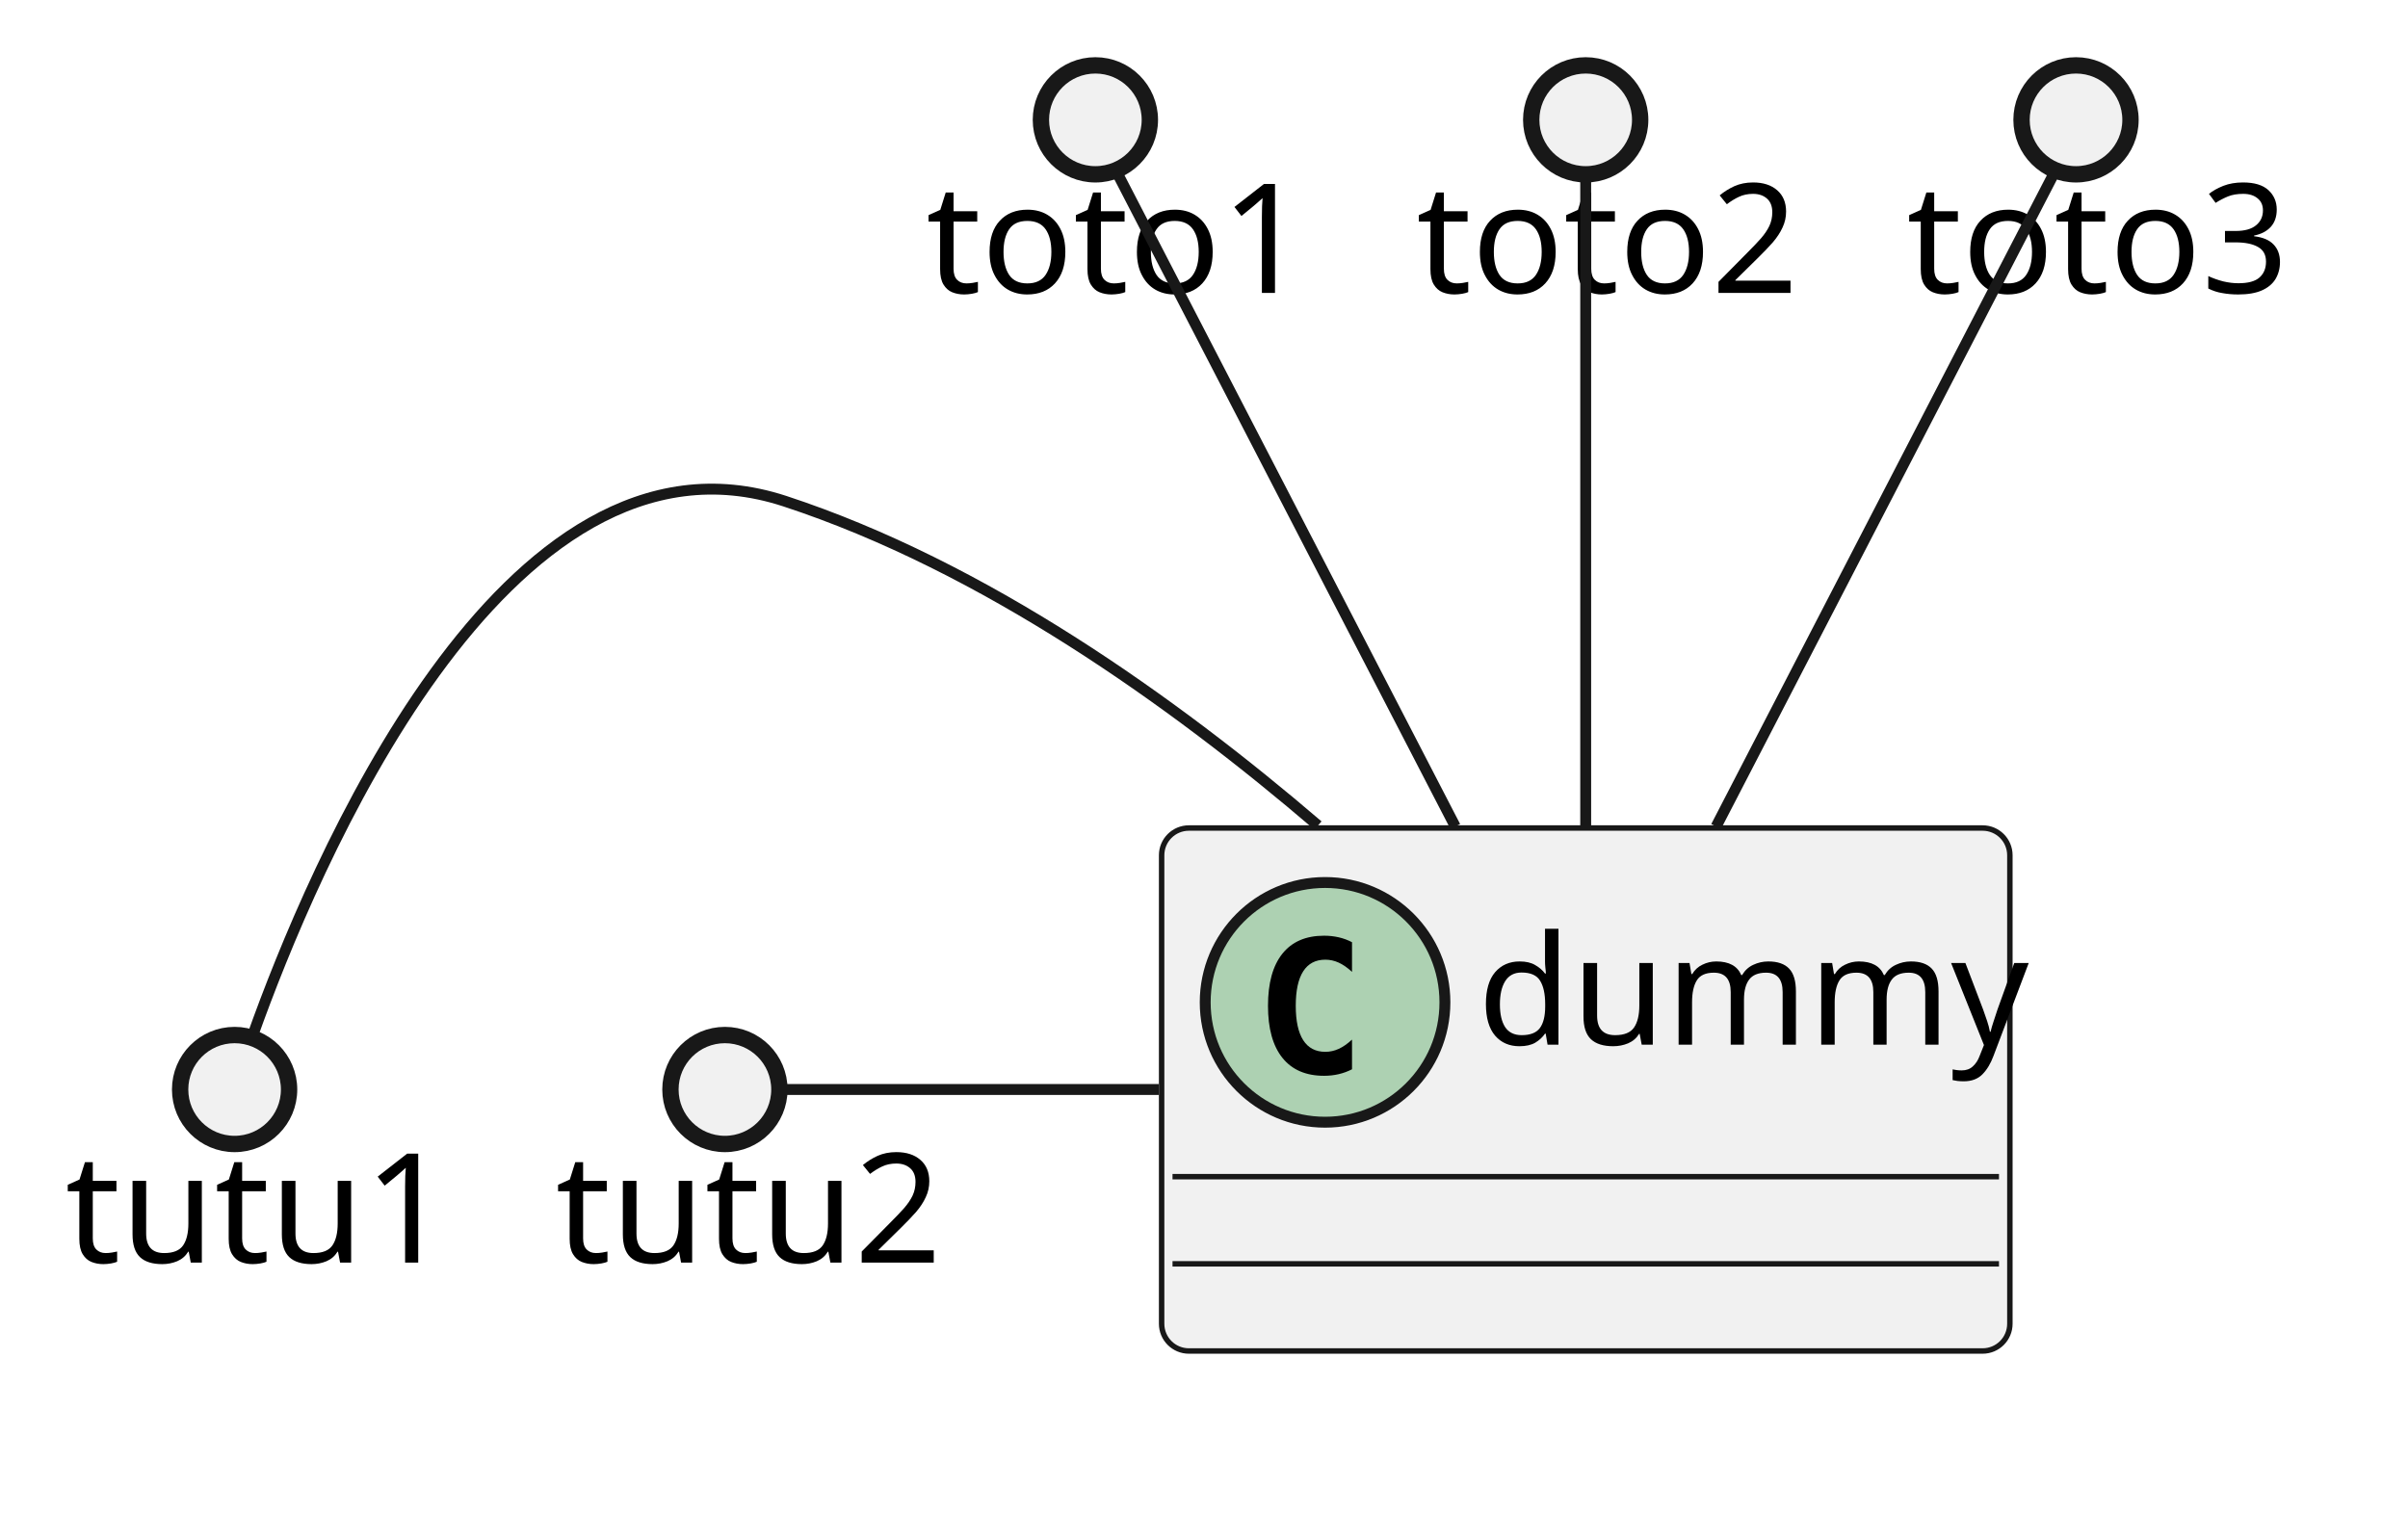
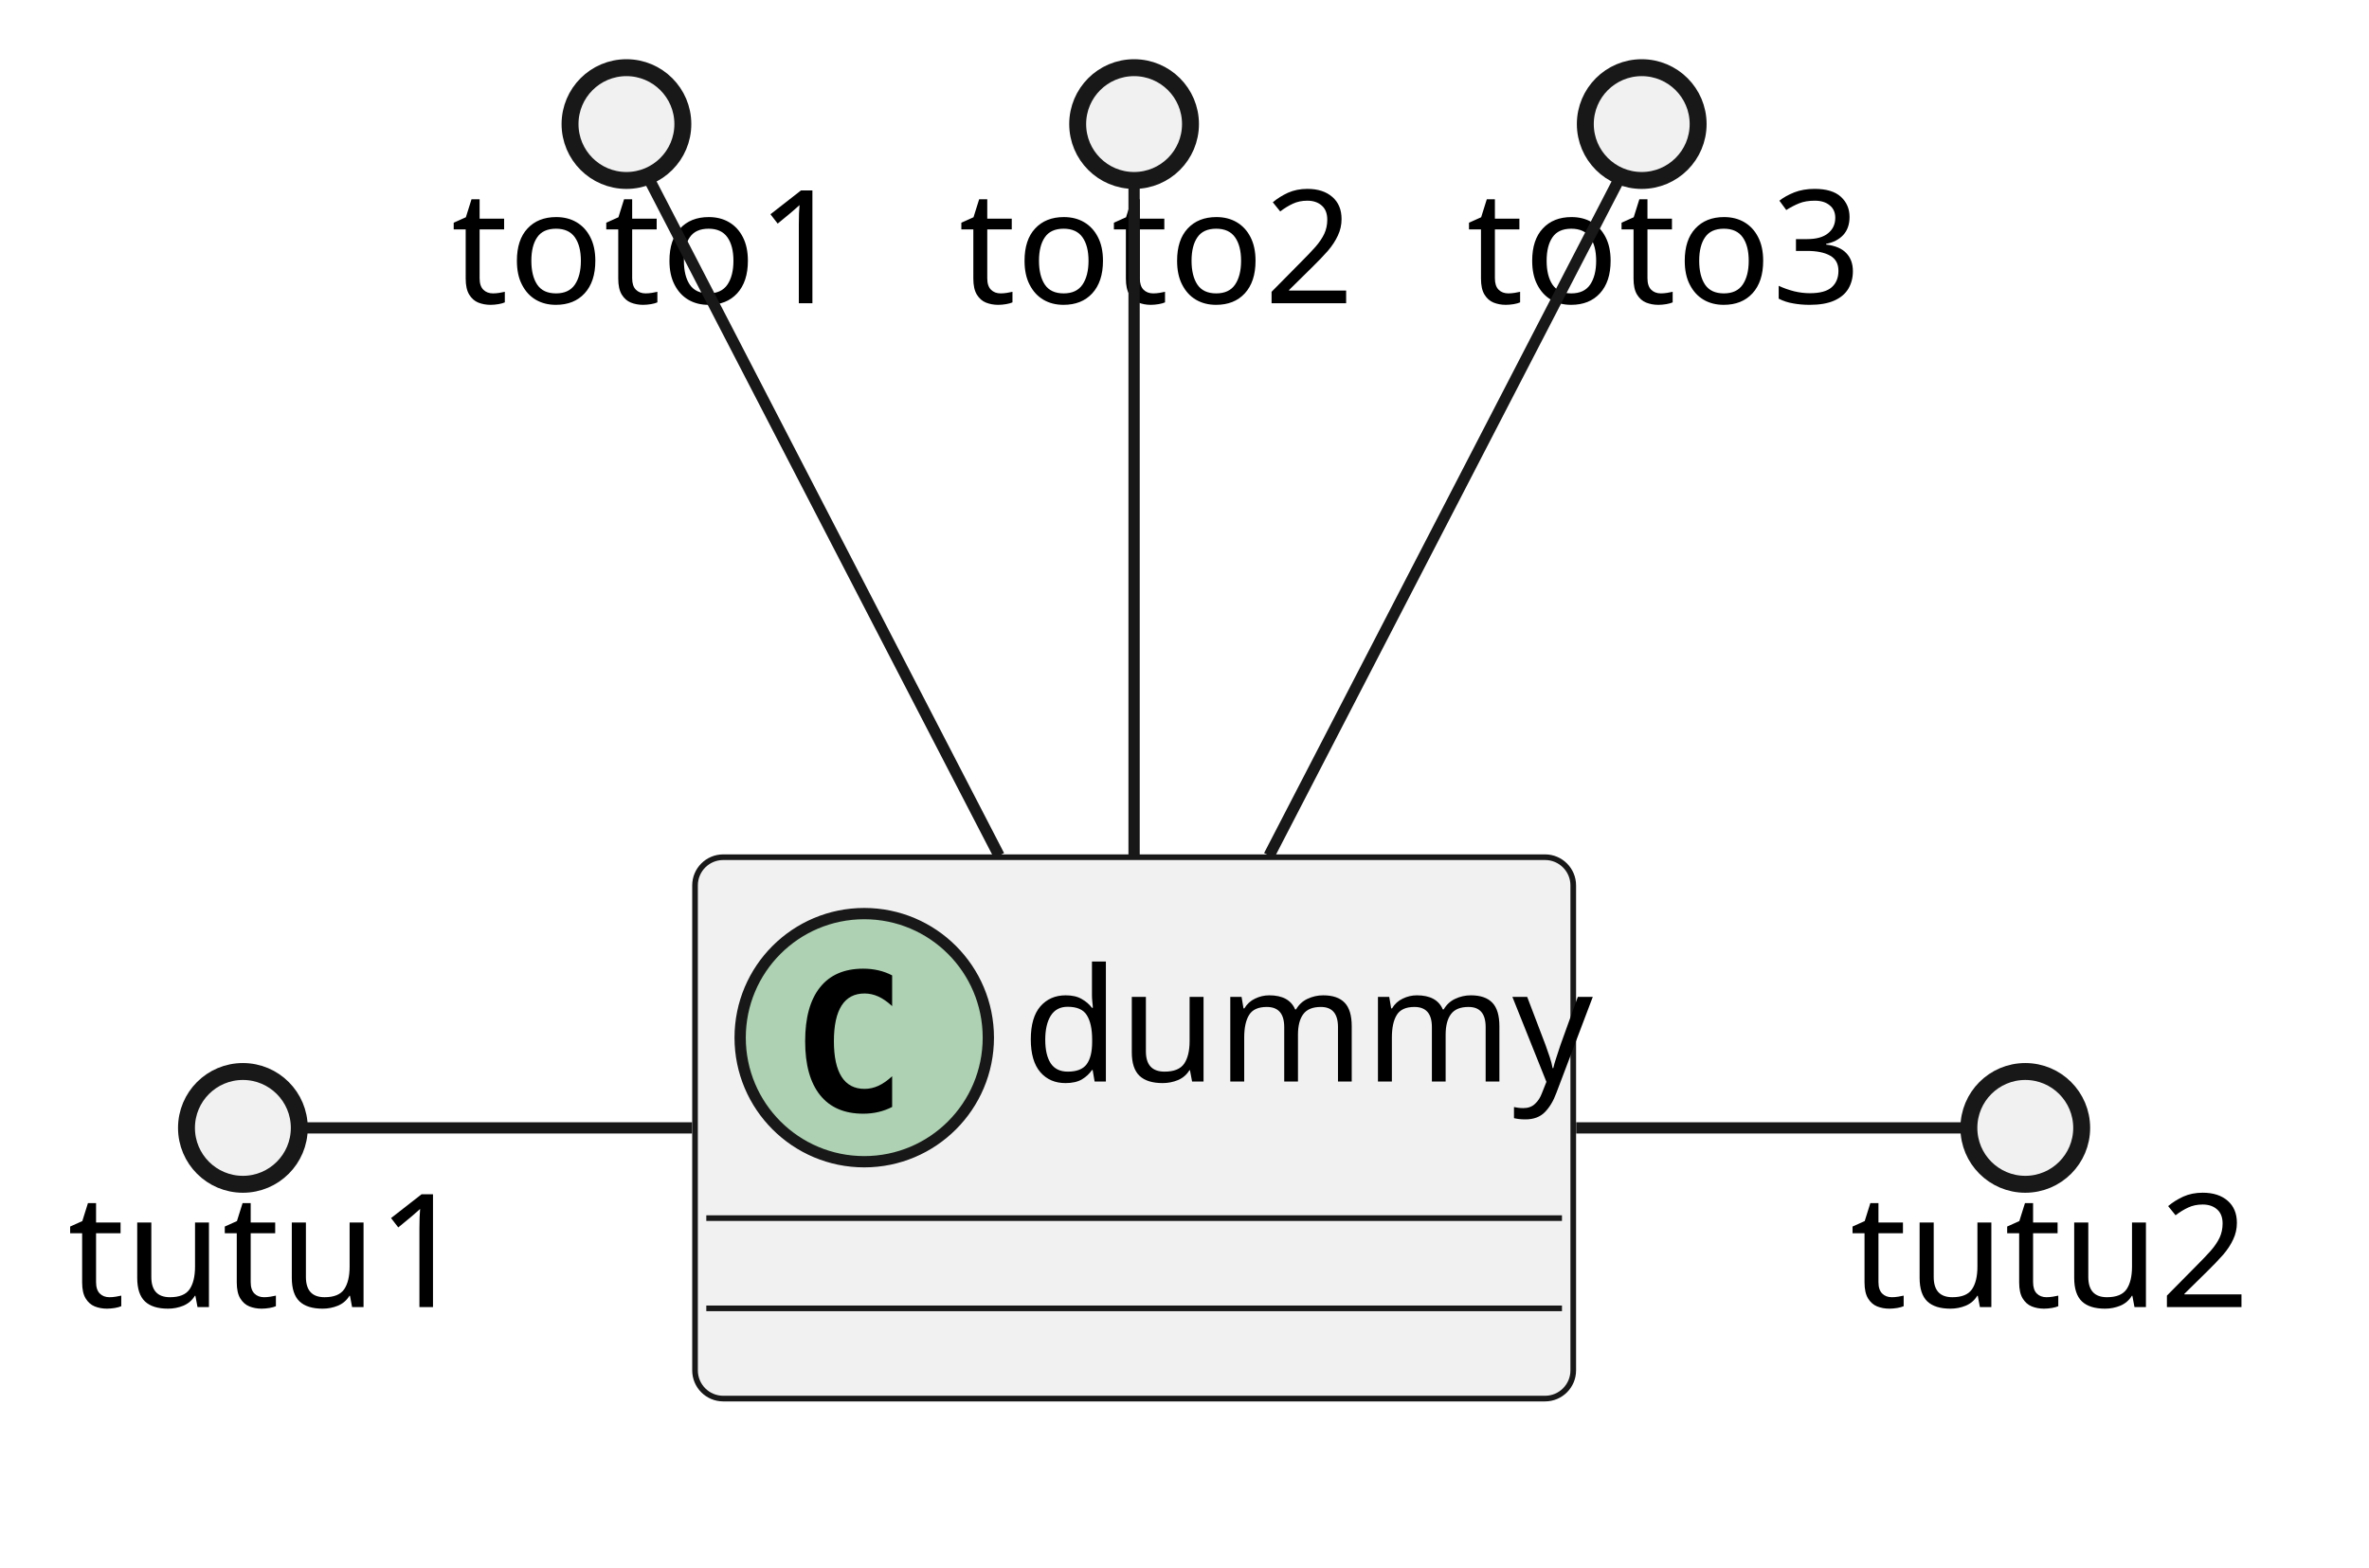
- <svg xmlns="http://www.w3.org/2000/svg" version="1.1" data-diagram-type="CLASS" style="width:221px;height:139px;background:#FFFFFF;" width="221px" height="139px" viewBox="0 0 221 139" zoomAndPan="magnify" preserveAspectRatio="none" contentStyleType="text/css">
+ <svg xmlns="http://www.w3.org/2000/svg" version="1.1" data-diagram-type="CLASS" style="width:210px;height:139px;background:#FFFFFF;" width="210px" height="139px" viewBox="0 0 210 139" zoomAndPan="magnify" preserveAspectRatio="none" contentStyleType="text/css">
  <defs />
  <g font-family="sans-serif" lengthAdjust="spacing">
    <g class="entity" data-qualified-name="dummy" id="ent0001" data-source-line="1">
-       <rect x="106.611" y="76" width="77.85" height="48" fill="#F1F1F1" style="stroke:#181818;stroke-width:0.5;" rx="2.5" ry="2.5" />
-       <ellipse cx="121.611" cy="92" rx="11" ry="11" fill="#ADD1B2" style="stroke:#181818;stroke-width:1;" />
-       <path d="M124.084,98.143 Q123.503,98.442 122.864,98.591 Q122.225,98.741 121.519,98.741 Q119.013,98.741 117.693,97.089 Q116.373,95.437 116.373,92.316 Q116.373,89.187 117.693,87.535 Q119.013,85.883 121.519,85.883 Q122.225,85.883 122.872,86.032 Q123.52,86.182 124.084,86.48 L124.084,89.203 Q123.454,88.622 122.86,88.352 Q122.267,88.083 121.636,88.083 Q120.291,88.083 119.606,89.149 Q118.921,90.216 118.921,92.316 Q118.921,94.408 119.606,95.474 Q120.291,96.541 121.636,96.541 Q122.267,96.541 122.86,96.271 Q123.454,96.001 124.084,95.42 Z " fill="#000" />
-       <text x="135.611" y="95.889" fill="#000" font-size="14" textLength="45.85">dummy</text>
-       <line x1="107.611" y1="108" x2="183.461" y2="108" style="stroke:#181818;stroke-width:0.5;" />
-       <line x1="107.611" y1="116" x2="183.461" y2="116" style="stroke:#181818;stroke-width:0.5;" />
+       <rect x="61.611" y="76" width="77.85" height="48" fill="#F1F1F1" style="stroke:#181818;stroke-width:0.5;" rx="2.5" ry="2.5" />
+       <ellipse cx="76.611" cy="92" rx="11" ry="11" fill="#ADD1B2" style="stroke:#181818;stroke-width:1;" />
+       <path d="M79.084,98.143 Q78.503,98.442 77.864,98.591 Q77.225,98.741 76.519,98.741 Q74.013,98.741 72.693,97.089 Q71.373,95.437 71.373,92.316 Q71.373,89.187 72.693,87.535 Q74.013,85.883 76.519,85.883 Q77.225,85.883 77.872,86.032 Q78.52,86.182 79.084,86.48 L79.084,89.203 Q78.454,88.622 77.86,88.352 Q77.267,88.083 76.636,88.083 Q75.291,88.083 74.606,89.149 Q73.921,90.216 73.921,92.316 Q73.921,94.408 74.606,95.474 Q75.291,96.541 76.636,96.541 Q77.267,96.541 77.86,96.271 Q78.454,96.001 79.084,95.42 Z " fill="#000" />
+       <text x="90.611" y="95.889" fill="#000" font-size="14" textLength="45.85">dummy</text>
+       <line x1="62.611" y1="108" x2="138.461" y2="108" style="stroke:#181818;stroke-width:0.5;" />
+       <line x1="62.611" y1="116" x2="138.461" y2="116" style="stroke:#181818;stroke-width:0.5;" />
    </g>
    <g class="entity" data-qualified-name="dummylol2" id="ent0003" data-source-line="2">
+       <ellipse cx="55.531" cy="11" rx="5" ry="5" fill="#F1F1F1" style="stroke:#181818;stroke-width:1.5;" />
+     </g>
+     <text x="40" y="26.889" fill="#000" font-size="14" textLength="31.063">toto1</text>
+     <g class="entity" data-qualified-name="dummylol5" id="ent0006" data-source-line="3">
      <ellipse cx="100.531" cy="11" rx="5" ry="5" fill="#F1F1F1" style="stroke:#181818;stroke-width:1.5;" />
    </g>
-     <text x="85" y="26.889" fill="#000" font-size="14" textLength="31.063">toto1</text>
-     <g class="entity" data-qualified-name="dummylol5" id="ent0006" data-source-line="3">
+     <text x="85" y="26.889" fill="#000" font-size="14" textLength="31.063">toto2</text>
+     <g class="entity" data-qualified-name="dummylol8" id="ent0009" data-source-line="4">
      <ellipse cx="145.531" cy="11" rx="5" ry="5" fill="#F1F1F1" style="stroke:#181818;stroke-width:1.5;" />
    </g>
-     <text x="130" y="26.889" fill="#000" font-size="14" textLength="31.063">toto2</text>
-     <g class="entity" data-qualified-name="dummylol8" id="ent0009" data-source-line="4">
-       <ellipse cx="190.531" cy="11" rx="5" ry="5" fill="#F1F1F1" style="stroke:#181818;stroke-width:1.5;" />
-     </g>
-     <text x="175" y="26.889" fill="#000" font-size="14" textLength="31.063">toto3</text>
+     <text x="130" y="26.889" fill="#000" font-size="14" textLength="31.063">toto3</text>
    <g class="entity" data-qualified-name="dummylol11" id="ent0012" data-source-line="6">
      <ellipse cx="21.531" cy="100" rx="5" ry="5" fill="#F1F1F1" style="stroke:#181818;stroke-width:1.5;" />
    </g>
    <text x="6" y="115.889" fill="#000" font-size="14" textLength="31.063">tutu1</text>
    <g class="entity" data-qualified-name="dummylol14" id="ent0015" data-source-line="7">
-       <ellipse cx="66.531" cy="100" rx="5" ry="5" fill="#F1F1F1" style="stroke:#181818;stroke-width:1.5;" />
+       <ellipse cx="179.531" cy="100" rx="5" ry="5" fill="#F1F1F1" style="stroke:#181818;stroke-width:1.5;" />
    </g>
-     <text x="51" y="115.889" fill="#000" font-size="14" textLength="31.063">tutu2</text>
+     <text x="164" y="115.889" fill="#000" font-size="14" textLength="31.063">tutu2</text>
    <g class="link" data-entity-1="ent0003" data-entity-2="ent0001" id="lnk4" data-source-line="2" data-link-type="association">
-       <path d="M102.461,15.74 C107.751,25.95 122.751,54.95 133.561,75.86" style="stroke:#181818;stroke-width:1;" fill="none" id="dummylol2-dummy" />
+       <path d="M57.461,15.74 C62.751,25.95 77.751,54.95 88.561,75.86" style="stroke:#181818;stroke-width:1;" fill="none" id="dummylol2-dummy" />
    </g>
    <g class="link" data-entity-1="ent0006" data-entity-2="ent0001" id="lnk7" data-source-line="3" data-link-type="association">
-       <path d="M145.531,16.2 C145.531,26.79 145.531,55.22 145.531,75.81" style="stroke:#181818;stroke-width:1;" fill="none" id="dummylol5-dummy" />
+       <path d="M100.531,16.2 C100.531,26.79 100.531,55.22 100.531,75.81" style="stroke:#181818;stroke-width:1;" fill="none" id="dummylol5-dummy" />
    </g>
    <g class="link" data-entity-1="ent0009" data-entity-2="ent0001" id="lnk10" data-source-line="4" data-link-type="association">
-       <path d="M188.601,15.74 C183.311,25.95 168.311,54.95 157.501,75.86" style="stroke:#181818;stroke-width:1;" fill="none" id="dummylol8-dummy" />
+       <path d="M143.601,15.74 C138.311,25.95 123.311,54.95 112.501,75.86" style="stroke:#181818;stroke-width:1;" fill="none" id="dummylol8-dummy" />
    </g>
    <g class="link" data-entity-1="ent0012" data-entity-2="ent0001" id="lnk13" data-source-line="6" data-link-type="association">
-       <path d="M23.201,95.01 C28.511,80.12 46.171,37.52 72.031,46 C90.241,51.97 107.651,64.36 120.961,75.77" style="stroke:#181818;stroke-width:1;" fill="none" id="dummylol11-dummy" />
+       <path d="M26.781,100 C38.301,100 49.821,100 61.351,100" style="stroke:#181818;stroke-width:1;" fill="none" id="dummylol11-dummy" />
    </g>
    <g class="link" data-entity-1="ent0015" data-entity-2="ent0001" id="lnk16" data-source-line="7" data-link-type="association">
-       <path d="M71.781,100 C83.301,100 94.821,100 106.351,100" style="stroke:#181818;stroke-width:1;" fill="none" id="dummylol14-dummy" />
+       <path d="M174.241,100 C162.741,100 151.231,100 139.721,100" style="stroke:#181818;stroke-width:1;" fill="none" id="dummylol14-dummy" />
    </g>
  </g>
</svg>
